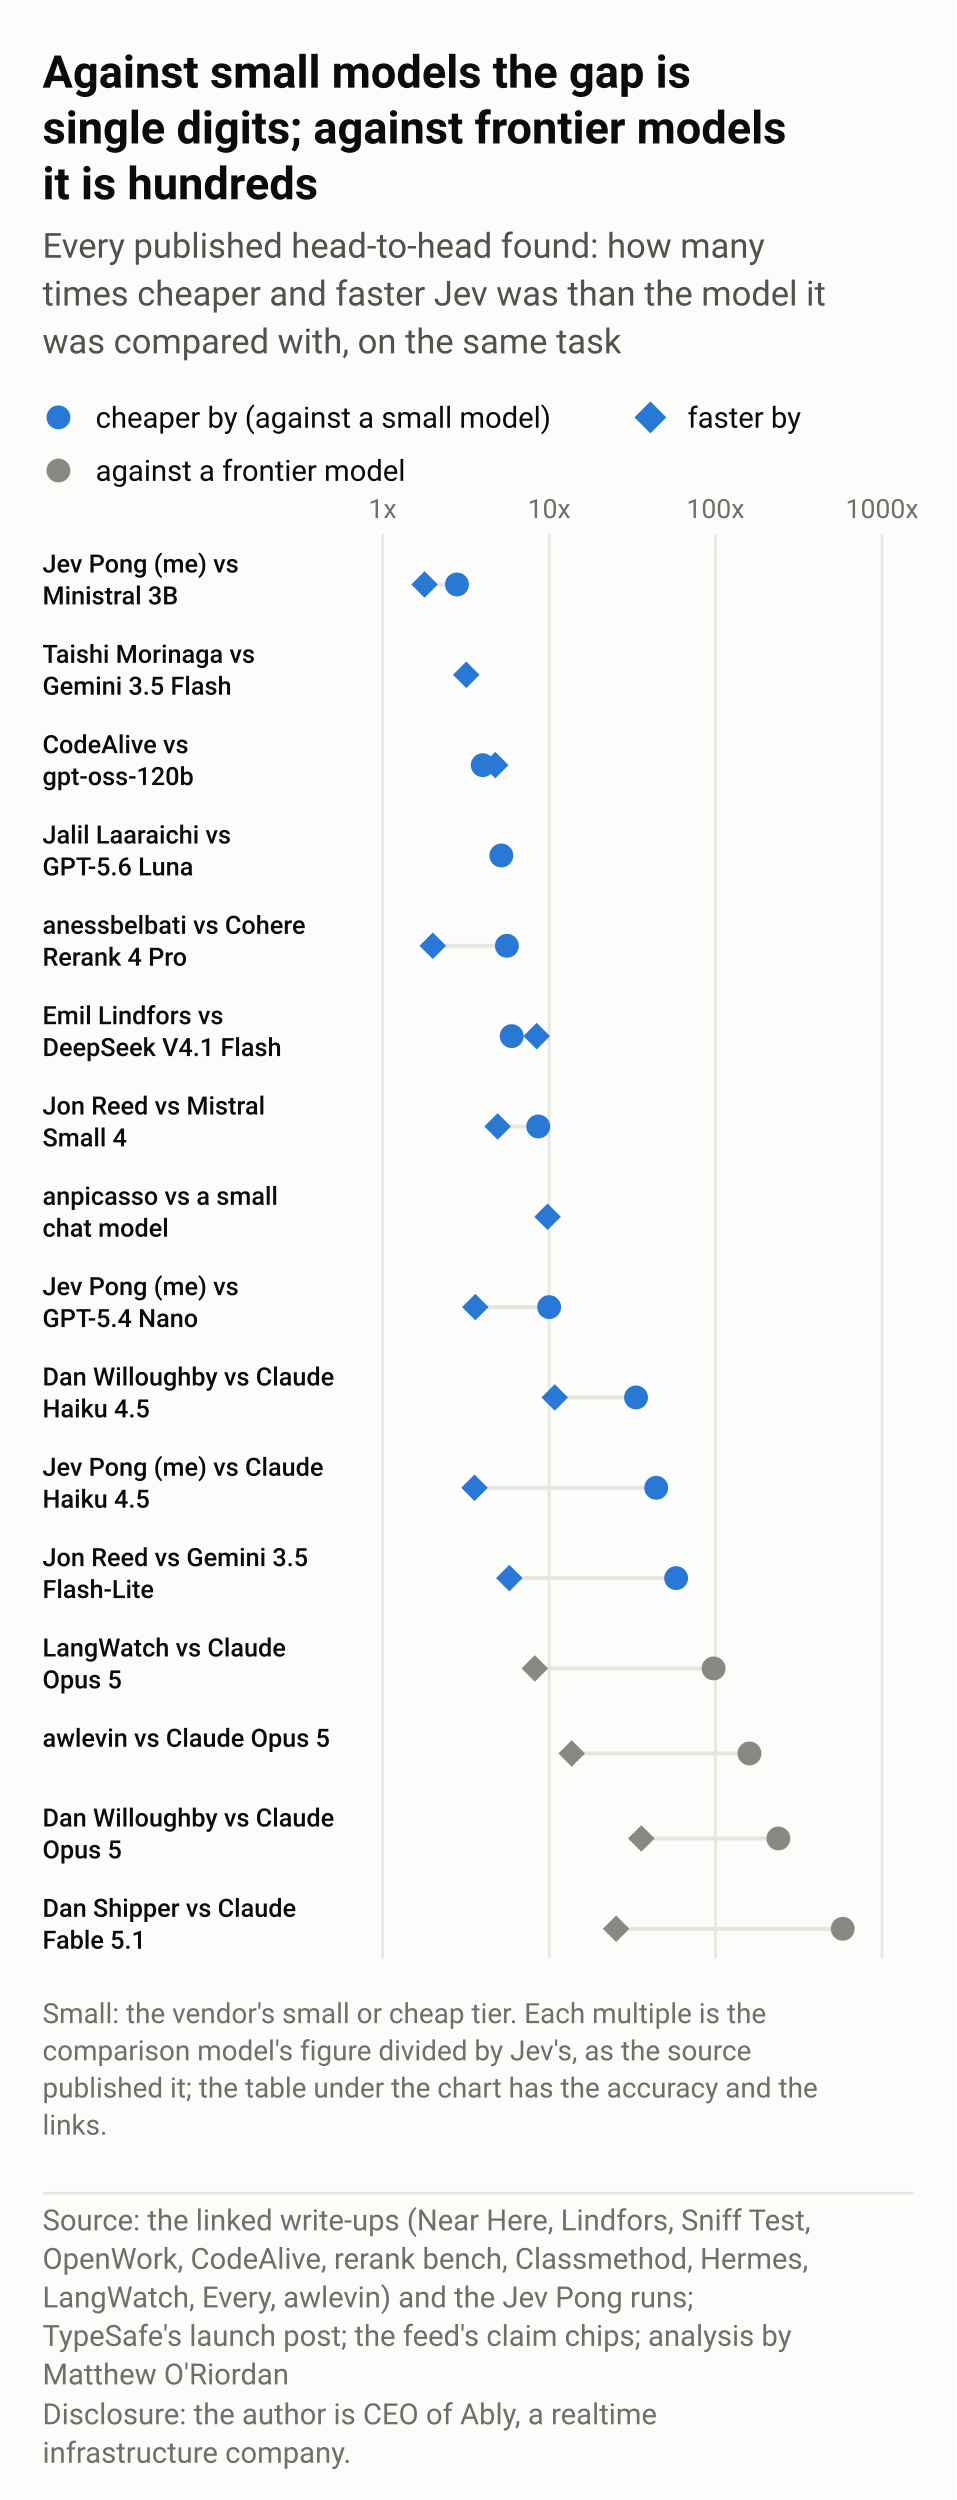
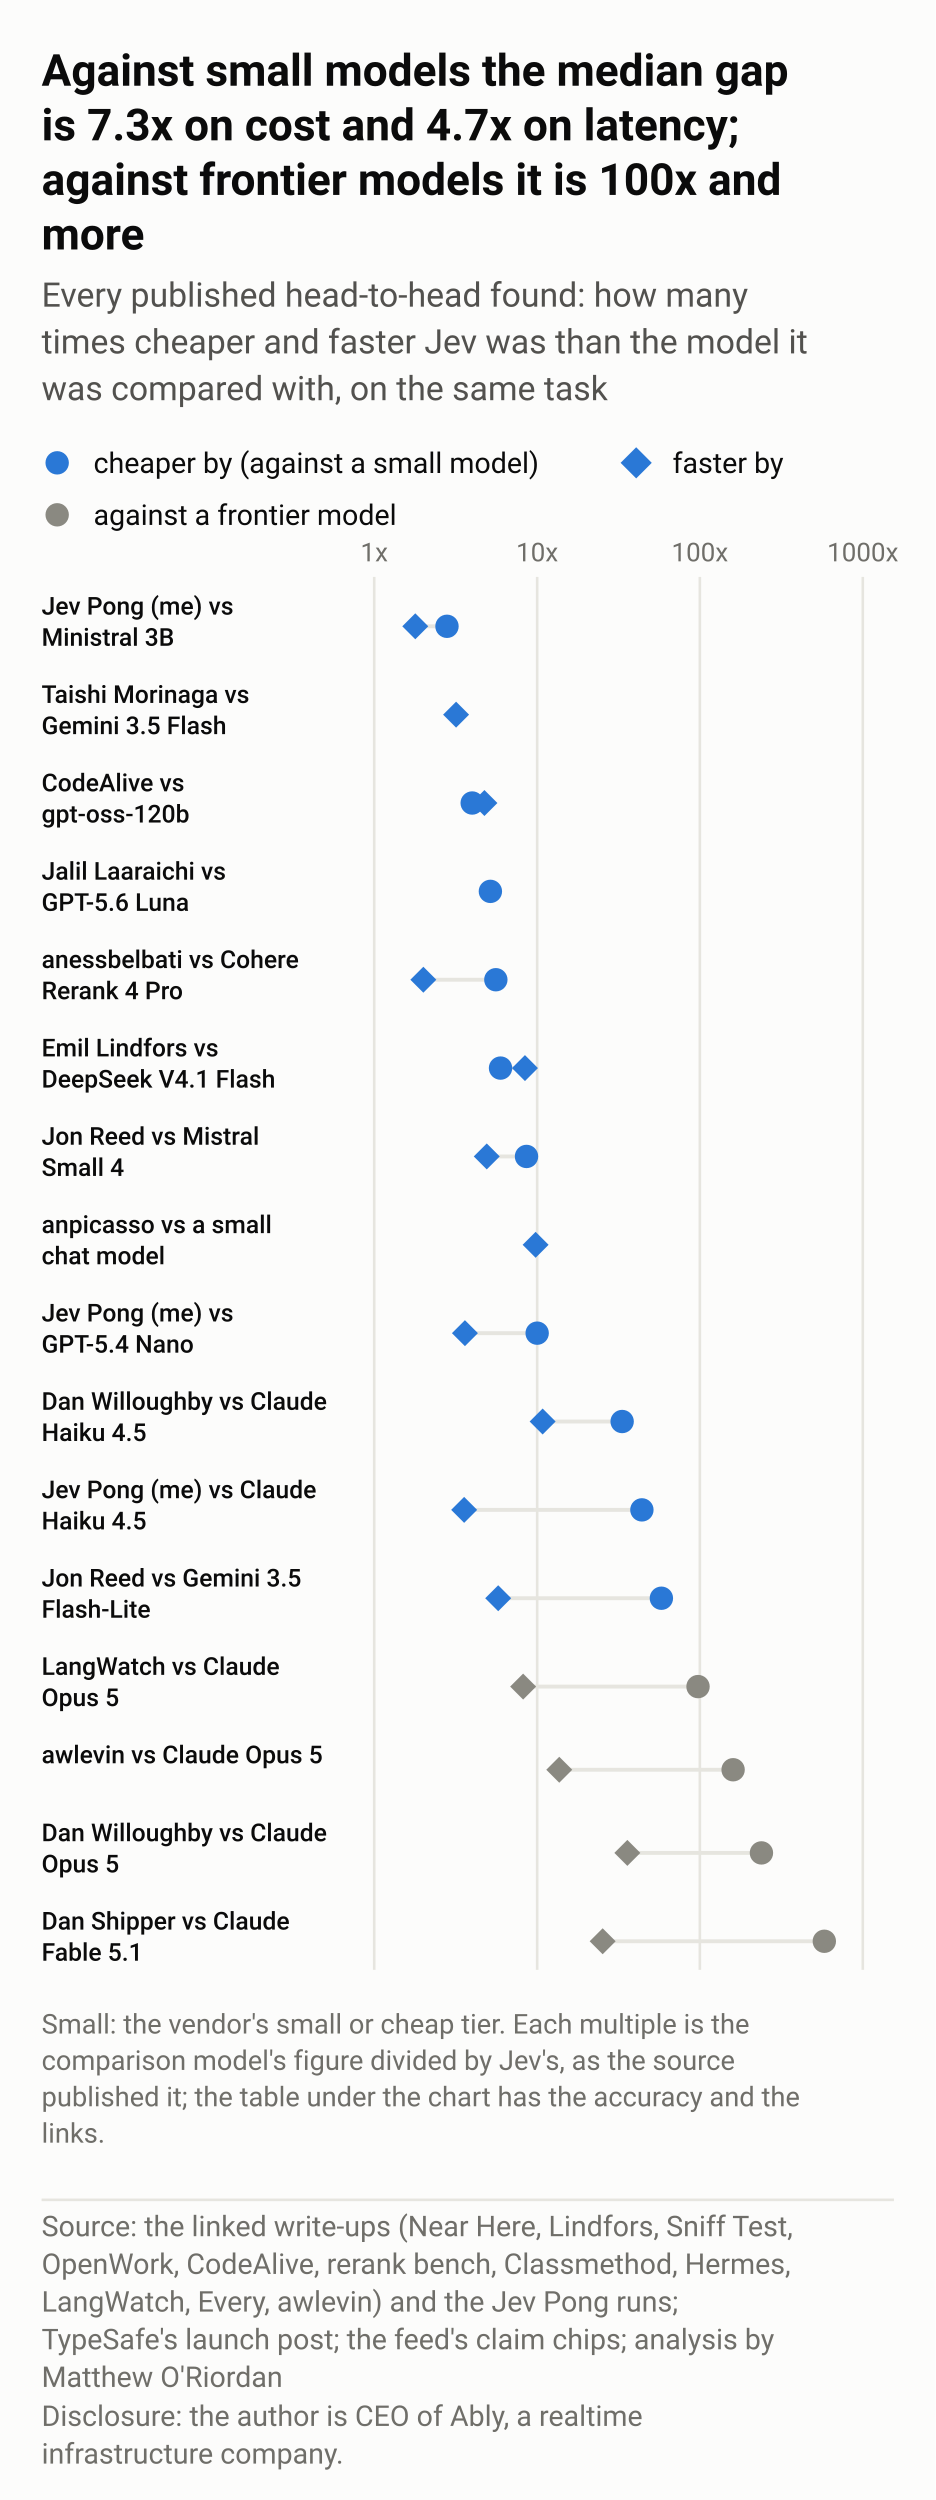
- <svg xmlns="http://www.w3.org/2000/svg" viewBox="0 0 360 941" width="360" height="941" role="img" aria-labeledby="18-nlight-t 18-nlight-d" font-family="Manrope, ui-sans-serif, system-ui, -apple-system, 'Segoe UI', Roboto, Helvetica, Arial, sans-serif">
-   <rect x="0" y="0" width="360" height="941" fill="#fcfcfb" />
-   <text x="16" y="33" font-size="17" font-weight="700" fill="#0b0b0b">Against small models the gap is</text>
-   <text x="16" y="54" font-size="17" font-weight="700" fill="#0b0b0b">single digits; against frontier models</text>
-   <text x="16" y="75" font-size="17" font-weight="700" fill="#0b0b0b">it is hundreds</text>
-   <text x="16" y="97" font-size="13" fill="#52514e">Every published head-to-head found: how many</text>
-   <text x="16" y="115" font-size="13" fill="#52514e">times cheaper and faster Jev was than the model it</text>
-   <text x="16" y="133" font-size="13" fill="#52514e">was compared with, on the same task</text>
-   <circle cx="22" cy="157.1" r="4.5" fill="#2a78d6" />
-   <text x="36" y="161" font-size="11" fill="#0b0b0b">cheaper by (against a small model)</text>
-   <path d="M244.8 151.1l6 6l-6 6l-6 -6z" fill="#2a78d6" />
-   <text x="258.8" y="161" font-size="11" fill="#0b0b0b">faster by</text>
-   <circle cx="22" cy="177.1" r="4.5" fill="#8a8981" />
-   <text x="36" y="181" font-size="11" fill="#0b0b0b">against a frontier model</text>
-   <line x1="144" y1="201" x2="144" y2="737" stroke-width="1" stroke="#e6e5df" />
-   <text x="144" y="195" font-size="10" text-anchor="middle" fill="#6f6e69">1x</text>
-   <line x1="206.7" y1="201" x2="206.7" y2="737" stroke-width="1" stroke="#e6e5df" />
-   <text x="206.7" y="195" font-size="10" text-anchor="middle" fill="#6f6e69">10x</text>
-   <line x1="269.3" y1="201" x2="269.3" y2="737" stroke-width="1" stroke="#e6e5df" />
-   <text x="269.3" y="195" font-size="10" text-anchor="middle" fill="#6f6e69">100x</text>
-   <line x1="332" y1="201" x2="332" y2="737" stroke-width="1" stroke="#e6e5df" />
-   <text x="332" y="195" font-size="10" text-anchor="middle" fill="#6f6e69">1000x</text>
-   <text x="16" y="215.5" font-size="9.5" font-weight="500" fill="#0b0b0b">Jev Pong (me) vs</text>
-   <text x="16" y="227.5" font-size="9.5" font-weight="500" fill="#0b0b0b">Ministral 3B</text>
-   <line x1="159.8" y1="220" x2="172" y2="220" stroke-width="1.5" stroke="#e6e5df" />
-   <circle cx="172" cy="220" r="4.5" fill="#2a78d6" />
-   <path d="M159.8 215l5 5l-5 5l-5 -5z" fill="#2a78d6" />
-   <text x="16" y="249.5" font-size="9.5" font-weight="500" fill="#0b0b0b">Taishi Morinaga vs</text>
-   <text x="16" y="261.5" font-size="9.5" font-weight="500" fill="#0b0b0b">Gemini 3.5 Flash</text>
-   <path d="M175.5 249l5 5l-5 5l-5 -5z" fill="#2a78d6" />
-   <text x="16" y="283.5" font-size="9.5" font-weight="500" fill="#0b0b0b">CodeAlive vs</text>
-   <text x="16" y="295.5" font-size="9.5" font-weight="500" fill="#0b0b0b">gpt-oss-120b</text>
-   <line x1="181.7" y1="288" x2="186.4" y2="288" stroke-width="1.5" stroke="#e6e5df" />
-   <circle cx="181.7" cy="288" r="4.5" fill="#2a78d6" />
-   <path d="M186.4 283l5 5l-5 5l-5 -5z" fill="#2a78d6" />
-   <text x="16" y="317.5" font-size="9.5" font-weight="500" fill="#0b0b0b">Jalil Laaraichi vs</text>
-   <text x="16" y="329.5" font-size="9.5" font-weight="500" fill="#0b0b0b">GPT-5.6 Luna</text>
-   <circle cx="188.7" cy="322" r="4.5" fill="#2a78d6" />
-   <text x="16" y="351.5" font-size="9.5" font-weight="500" fill="#0b0b0b">anessbelbati vs Cohere</text>
-   <text x="16" y="363.5" font-size="9.5" font-weight="500" fill="#0b0b0b">Rerank 4 Pro</text>
-   <line x1="162.9" y1="356" x2="190.8" y2="356" stroke-width="1.5" stroke="#e6e5df" />
-   <circle cx="190.8" cy="356" r="4.5" fill="#2a78d6" />
-   <path d="M162.9 351l5 5l-5 5l-5 -5z" fill="#2a78d6" />
-   <text x="16" y="385.5" font-size="9.5" font-weight="500" fill="#0b0b0b">Emil Lindfors vs</text>
-   <text x="16" y="397.5" font-size="9.5" font-weight="500" fill="#0b0b0b">DeepSeek V4.1 Flash</text>
-   <line x1="192.6" y1="390" x2="202" y2="390" stroke-width="1.5" stroke="#e6e5df" />
-   <circle cx="192.6" cy="390" r="4.5" fill="#2a78d6" />
-   <path d="M202 385l5 5l-5 5l-5 -5z" fill="#2a78d6" />
-   <text x="16" y="419.5" font-size="9.5" font-weight="500" fill="#0b0b0b">Jon Reed vs Mistral</text>
-   <text x="16" y="431.5" font-size="9.5" font-weight="500" fill="#0b0b0b">Small 4</text>
-   <line x1="187.3" y1="424" x2="202.6" y2="424" stroke-width="1.5" stroke="#e6e5df" />
-   <circle cx="202.6" cy="424" r="4.5" fill="#2a78d6" />
-   <path d="M187.3 419l5 5l-5 5l-5 -5z" fill="#2a78d6" />
-   <text x="16" y="453.5" font-size="9.5" font-weight="500" fill="#0b0b0b">anpicasso vs a small</text>
-   <text x="16" y="465.5" font-size="9.5" font-weight="500" fill="#0b0b0b">chat model</text>
-   <path d="M206.1 453l5 5l-5 5l-5 -5z" fill="#2a78d6" />
-   <text x="16" y="487.5" font-size="9.5" font-weight="500" fill="#0b0b0b">Jev Pong (me) vs</text>
-   <text x="16" y="499.5" font-size="9.5" font-weight="500" fill="#0b0b0b">GPT-5.4 Nano</text>
-   <line x1="178.9" y1="492" x2="206.7" y2="492" stroke-width="1.5" stroke="#e6e5df" />
-   <circle cx="206.7" cy="492" r="4.5" fill="#2a78d6" />
-   <path d="M178.9 487l5 5l-5 5l-5 -5z" fill="#2a78d6" />
-   <text x="16" y="521.5" font-size="9.5" font-weight="500" fill="#0b0b0b">Dan Willoughby vs Claude</text>
-   <text x="16" y="533.5" font-size="9.5" font-weight="500" fill="#0b0b0b">Haiku 4.5</text>
-   <line x1="208.8" y1="526" x2="239.4" y2="526" stroke-width="1.5" stroke="#e6e5df" />
-   <circle cx="239.4" cy="526" r="4.5" fill="#2a78d6" />
-   <path d="M208.8 521l5 5l-5 5l-5 -5z" fill="#2a78d6" />
-   <text x="16" y="555.5" font-size="9.5" font-weight="500" fill="#0b0b0b">Jev Pong (me) vs Claude</text>
-   <text x="16" y="567.5" font-size="9.5" font-weight="500" fill="#0b0b0b">Haiku 4.5</text>
-   <line x1="178.6" y1="560" x2="247" y2="560" stroke-width="1.5" stroke="#e6e5df" />
-   <circle cx="247" cy="560" r="4.5" fill="#2a78d6" />
-   <path d="M178.6 555l5 5l-5 5l-5 -5z" fill="#2a78d6" />
-   <text x="16" y="589.5" font-size="9.5" font-weight="500" fill="#0b0b0b">Jon Reed vs Gemini 3.5</text>
-   <text x="16" y="601.5" font-size="9.5" font-weight="500" fill="#0b0b0b">Flash-Lite</text>
-   <line x1="191.7" y1="594" x2="254.5" y2="594" stroke-width="1.5" stroke="#e6e5df" />
-   <circle cx="254.5" cy="594" r="4.5" fill="#2a78d6" />
-   <path d="M191.7 589l5 5l-5 5l-5 -5z" fill="#2a78d6" />
-   <text x="16" y="623.5" font-size="9.5" font-weight="500" fill="#0b0b0b">LangWatch vs Claude</text>
-   <text x="16" y="635.5" font-size="9.5" font-weight="500" fill="#0b0b0b">Opus 5</text>
-   <line x1="201.3" y1="628" x2="268.6" y2="628" stroke-width="1.5" stroke="#e6e5df" />
-   <circle cx="268.6" cy="628" r="4.5" fill="#8a8981" />
-   <path d="M201.3 623l5 5l-5 5l-5 -5z" fill="#8a8981" />
-   <text x="16" y="657.5" font-size="9.5" font-weight="500" fill="#0b0b0b">awlevin vs Claude Opus 5</text>
-   <line x1="215.2" y1="660" x2="282.1" y2="660" stroke-width="1.5" stroke="#e6e5df" />
-   <circle cx="282.1" cy="660" r="4.5" fill="#8a8981" />
-   <path d="M215.2 655l5 5l-5 5l-5 -5z" fill="#8a8981" />
-   <text x="16" y="687.5" font-size="9.5" font-weight="500" fill="#0b0b0b">Dan Willoughby vs Claude</text>
-   <text x="16" y="699.5" font-size="9.5" font-weight="500" fill="#0b0b0b">Opus 5</text>
-   <line x1="241.4" y1="692" x2="293" y2="692" stroke-width="1.5" stroke="#e6e5df" />
-   <circle cx="293" cy="692" r="4.5" fill="#8a8981" />
-   <path d="M241.4 687l5 5l-5 5l-5 -5z" fill="#8a8981" />
-   <text x="16" y="721.5" font-size="9.5" font-weight="500" fill="#0b0b0b">Dan Shipper vs Claude</text>
-   <text x="16" y="733.5" font-size="9.5" font-weight="500" fill="#0b0b0b">Fable 5.1</text>
-   <line x1="231.9" y1="726" x2="317.2" y2="726" stroke-width="1.5" stroke="#e6e5df" />
-   <circle cx="317.2" cy="726" r="4.5" fill="#8a8981" />
-   <path d="M231.9 721l5 5l-5 5l-5 -5z" fill="#8a8981" />
-   <text x="16" y="761.5" font-size="10.5" fill="#6f6e69">Small: the vendor's small or cheap tier. Each multiple is the</text>
-   <text x="16" y="775.5" font-size="10.5" fill="#6f6e69">comparison model's figure divided by Jev's, as the source</text>
-   <text x="16" y="789.5" font-size="10.5" fill="#6f6e69">published it; the table under the chart has the accuracy and the</text>
-   <text x="16" y="803.5" font-size="10.5" fill="#6f6e69">links.</text>
-   <line x1="16" y1="825.5" x2="344" y2="825.5" stroke-width="1" stroke="#e6e5df" />
-   <text x="16" y="839.5" font-size="11" fill="#6f6e69">Source: the linked write-ups (Near Here, Lindfors, Sniff Test,</text>
-   <text x="16" y="854" font-size="11" fill="#6f6e69">OpenWork, CodeAlive, rerank bench, Classmethod, Hermes,</text>
-   <text x="16" y="868.5" font-size="11" fill="#6f6e69">LangWatch, Every, awlevin) and the Jev Pong runs;</text>
-   <text x="16" y="883" font-size="11" fill="#6f6e69">TypeSafe's launch post; the feed's claim chips; analysis by</text>
-   <text x="16" y="897.5" font-size="11" fill="#6f6e69">Matthew O'Riordan</text>
-   <text x="16" y="912.5" font-size="11" fill="#6f6e69">Disclosure: the author is CEO of Ably, a realtime</text>
-   <text x="16" y="927" font-size="11" fill="#6f6e69">infrastructure company.</text>
+ <svg xmlns="http://www.w3.org/2000/svg" viewBox="0 0 360 962" width="360" height="962" role="img" aria-labeledby="18-nlight-t 18-nlight-d" font-family="Manrope, ui-sans-serif, system-ui, -apple-system, 'Segoe UI', Roboto, Helvetica, Arial, sans-serif">
+   <rect x="0" y="0" width="360" height="962" fill="#fcfcfb" />
+   <text x="16" y="33" font-size="17" font-weight="700" fill="#0b0b0b">Against small models the median gap</text>
+   <text x="16" y="54" font-size="17" font-weight="700" fill="#0b0b0b">is 7.3x on cost and 4.7x on latency;</text>
+   <text x="16" y="75" font-size="17" font-weight="700" fill="#0b0b0b">against frontier models it is 100x and</text>
+   <text x="16" y="96" font-size="17" font-weight="700" fill="#0b0b0b">more</text>
+   <text x="16" y="118" font-size="13" fill="#52514e">Every published head-to-head found: how many</text>
+   <text x="16" y="136" font-size="13" fill="#52514e">times cheaper and faster Jev was than the model it</text>
+   <text x="16" y="154" font-size="13" fill="#52514e">was compared with, on the same task</text>
+   <circle cx="22" cy="178.1" r="4.5" fill="#2a78d6" />
+   <text x="36" y="182" font-size="11" fill="#0b0b0b">cheaper by (against a small model)</text>
+   <path d="M244.8 172.1l6 6l-6 6l-6 -6z" fill="#2a78d6" />
+   <text x="258.8" y="182" font-size="11" fill="#0b0b0b">faster by</text>
+   <circle cx="22" cy="198.1" r="4.5" fill="#8a8981" />
+   <text x="36" y="202" font-size="11" fill="#0b0b0b">against a frontier model</text>
+   <line x1="144" y1="222" x2="144" y2="758" stroke-width="1" stroke="#e6e5df" />
+   <text x="144" y="216" font-size="10" text-anchor="middle" fill="#6f6e69">1x</text>
+   <line x1="206.7" y1="222" x2="206.7" y2="758" stroke-width="1" stroke="#e6e5df" />
+   <text x="206.7" y="216" font-size="10" text-anchor="middle" fill="#6f6e69">10x</text>
+   <line x1="269.3" y1="222" x2="269.3" y2="758" stroke-width="1" stroke="#e6e5df" />
+   <text x="269.3" y="216" font-size="10" text-anchor="middle" fill="#6f6e69">100x</text>
+   <line x1="332" y1="222" x2="332" y2="758" stroke-width="1" stroke="#e6e5df" />
+   <text x="332" y="216" font-size="10" text-anchor="middle" fill="#6f6e69">1000x</text>
+   <text x="16" y="236.5" font-size="9.5" font-weight="500" fill="#0b0b0b">Jev Pong (me) vs</text>
+   <text x="16" y="248.5" font-size="9.5" font-weight="500" fill="#0b0b0b">Ministral 3B</text>
+   <line x1="159.8" y1="241" x2="172" y2="241" stroke-width="1.5" stroke="#e6e5df" />
+   <circle cx="172" cy="241" r="4.5" fill="#2a78d6" />
+   <path d="M159.8 236l5 5l-5 5l-5 -5z" fill="#2a78d6" />
+   <text x="16" y="270.5" font-size="9.5" font-weight="500" fill="#0b0b0b">Taishi Morinaga vs</text>
+   <text x="16" y="282.5" font-size="9.5" font-weight="500" fill="#0b0b0b">Gemini 3.5 Flash</text>
+   <path d="M175.5 270l5 5l-5 5l-5 -5z" fill="#2a78d6" />
+   <text x="16" y="304.5" font-size="9.5" font-weight="500" fill="#0b0b0b">CodeAlive vs</text>
+   <text x="16" y="316.5" font-size="9.5" font-weight="500" fill="#0b0b0b">gpt-oss-120b</text>
+   <line x1="181.7" y1="309" x2="186.4" y2="309" stroke-width="1.5" stroke="#e6e5df" />
+   <circle cx="181.7" cy="309" r="4.5" fill="#2a78d6" />
+   <path d="M186.4 304l5 5l-5 5l-5 -5z" fill="#2a78d6" />
+   <text x="16" y="338.5" font-size="9.5" font-weight="500" fill="#0b0b0b">Jalil Laaraichi vs</text>
+   <text x="16" y="350.5" font-size="9.5" font-weight="500" fill="#0b0b0b">GPT-5.6 Luna</text>
+   <circle cx="188.7" cy="343" r="4.5" fill="#2a78d6" />
+   <text x="16" y="372.5" font-size="9.5" font-weight="500" fill="#0b0b0b">anessbelbati vs Cohere</text>
+   <text x="16" y="384.5" font-size="9.5" font-weight="500" fill="#0b0b0b">Rerank 4 Pro</text>
+   <line x1="162.9" y1="377" x2="190.8" y2="377" stroke-width="1.5" stroke="#e6e5df" />
+   <circle cx="190.8" cy="377" r="4.5" fill="#2a78d6" />
+   <path d="M162.9 372l5 5l-5 5l-5 -5z" fill="#2a78d6" />
+   <text x="16" y="406.5" font-size="9.5" font-weight="500" fill="#0b0b0b">Emil Lindfors vs</text>
+   <text x="16" y="418.5" font-size="9.5" font-weight="500" fill="#0b0b0b">DeepSeek V4.1 Flash</text>
+   <line x1="192.6" y1="411" x2="202" y2="411" stroke-width="1.5" stroke="#e6e5df" />
+   <circle cx="192.6" cy="411" r="4.5" fill="#2a78d6" />
+   <path d="M202 406l5 5l-5 5l-5 -5z" fill="#2a78d6" />
+   <text x="16" y="440.5" font-size="9.5" font-weight="500" fill="#0b0b0b">Jon Reed vs Mistral</text>
+   <text x="16" y="452.5" font-size="9.5" font-weight="500" fill="#0b0b0b">Small 4</text>
+   <line x1="187.3" y1="445" x2="202.6" y2="445" stroke-width="1.5" stroke="#e6e5df" />
+   <circle cx="202.6" cy="445" r="4.5" fill="#2a78d6" />
+   <path d="M187.3 440l5 5l-5 5l-5 -5z" fill="#2a78d6" />
+   <text x="16" y="474.5" font-size="9.5" font-weight="500" fill="#0b0b0b">anpicasso vs a small</text>
+   <text x="16" y="486.5" font-size="9.5" font-weight="500" fill="#0b0b0b">chat model</text>
+   <path d="M206.1 474l5 5l-5 5l-5 -5z" fill="#2a78d6" />
+   <text x="16" y="508.5" font-size="9.5" font-weight="500" fill="#0b0b0b">Jev Pong (me) vs</text>
+   <text x="16" y="520.5" font-size="9.5" font-weight="500" fill="#0b0b0b">GPT-5.4 Nano</text>
+   <line x1="178.9" y1="513" x2="206.7" y2="513" stroke-width="1.5" stroke="#e6e5df" />
+   <circle cx="206.7" cy="513" r="4.5" fill="#2a78d6" />
+   <path d="M178.9 508l5 5l-5 5l-5 -5z" fill="#2a78d6" />
+   <text x="16" y="542.5" font-size="9.5" font-weight="500" fill="#0b0b0b">Dan Willoughby vs Claude</text>
+   <text x="16" y="554.5" font-size="9.5" font-weight="500" fill="#0b0b0b">Haiku 4.5</text>
+   <line x1="208.8" y1="547" x2="239.4" y2="547" stroke-width="1.5" stroke="#e6e5df" />
+   <circle cx="239.4" cy="547" r="4.5" fill="#2a78d6" />
+   <path d="M208.8 542l5 5l-5 5l-5 -5z" fill="#2a78d6" />
+   <text x="16" y="576.5" font-size="9.5" font-weight="500" fill="#0b0b0b">Jev Pong (me) vs Claude</text>
+   <text x="16" y="588.5" font-size="9.5" font-weight="500" fill="#0b0b0b">Haiku 4.5</text>
+   <line x1="178.6" y1="581" x2="247" y2="581" stroke-width="1.5" stroke="#e6e5df" />
+   <circle cx="247" cy="581" r="4.5" fill="#2a78d6" />
+   <path d="M178.6 576l5 5l-5 5l-5 -5z" fill="#2a78d6" />
+   <text x="16" y="610.5" font-size="9.5" font-weight="500" fill="#0b0b0b">Jon Reed vs Gemini 3.5</text>
+   <text x="16" y="622.5" font-size="9.5" font-weight="500" fill="#0b0b0b">Flash-Lite</text>
+   <line x1="191.7" y1="615" x2="254.5" y2="615" stroke-width="1.5" stroke="#e6e5df" />
+   <circle cx="254.5" cy="615" r="4.5" fill="#2a78d6" />
+   <path d="M191.7 610l5 5l-5 5l-5 -5z" fill="#2a78d6" />
+   <text x="16" y="644.5" font-size="9.5" font-weight="500" fill="#0b0b0b">LangWatch vs Claude</text>
+   <text x="16" y="656.5" font-size="9.5" font-weight="500" fill="#0b0b0b">Opus 5</text>
+   <line x1="201.3" y1="649" x2="268.6" y2="649" stroke-width="1.5" stroke="#e6e5df" />
+   <circle cx="268.6" cy="649" r="4.5" fill="#8a8981" />
+   <path d="M201.3 644l5 5l-5 5l-5 -5z" fill="#8a8981" />
+   <text x="16" y="678.5" font-size="9.5" font-weight="500" fill="#0b0b0b">awlevin vs Claude Opus 5</text>
+   <line x1="215.2" y1="681" x2="282.1" y2="681" stroke-width="1.5" stroke="#e6e5df" />
+   <circle cx="282.1" cy="681" r="4.5" fill="#8a8981" />
+   <path d="M215.2 676l5 5l-5 5l-5 -5z" fill="#8a8981" />
+   <text x="16" y="708.5" font-size="9.5" font-weight="500" fill="#0b0b0b">Dan Willoughby vs Claude</text>
+   <text x="16" y="720.5" font-size="9.5" font-weight="500" fill="#0b0b0b">Opus 5</text>
+   <line x1="241.4" y1="713" x2="293" y2="713" stroke-width="1.5" stroke="#e6e5df" />
+   <circle cx="293" cy="713" r="4.5" fill="#8a8981" />
+   <path d="M241.4 708l5 5l-5 5l-5 -5z" fill="#8a8981" />
+   <text x="16" y="742.5" font-size="9.5" font-weight="500" fill="#0b0b0b">Dan Shipper vs Claude</text>
+   <text x="16" y="754.5" font-size="9.5" font-weight="500" fill="#0b0b0b">Fable 5.1</text>
+   <line x1="231.9" y1="747" x2="317.2" y2="747" stroke-width="1.5" stroke="#e6e5df" />
+   <circle cx="317.2" cy="747" r="4.5" fill="#8a8981" />
+   <path d="M231.9 742l5 5l-5 5l-5 -5z" fill="#8a8981" />
+   <text x="16" y="782.5" font-size="10.5" fill="#6f6e69">Small: the vendor's small or cheap tier. Each multiple is the</text>
+   <text x="16" y="796.5" font-size="10.5" fill="#6f6e69">comparison model's figure divided by Jev's, as the source</text>
+   <text x="16" y="810.5" font-size="10.5" fill="#6f6e69">published it; the table under the chart has the accuracy and the</text>
+   <text x="16" y="824.5" font-size="10.5" fill="#6f6e69">links.</text>
+   <line x1="16" y1="846.5" x2="344" y2="846.5" stroke-width="1" stroke="#e6e5df" />
+   <text x="16" y="860.5" font-size="11" fill="#6f6e69">Source: the linked write-ups (Near Here, Lindfors, Sniff Test,</text>
+   <text x="16" y="875" font-size="11" fill="#6f6e69">OpenWork, CodeAlive, rerank bench, Classmethod, Hermes,</text>
+   <text x="16" y="889.5" font-size="11" fill="#6f6e69">LangWatch, Every, awlevin) and the Jev Pong runs;</text>
+   <text x="16" y="904" font-size="11" fill="#6f6e69">TypeSafe's launch post; the feed's claim chips; analysis by</text>
+   <text x="16" y="918.5" font-size="11" fill="#6f6e69">Matthew O'Riordan</text>
+   <text x="16" y="933.5" font-size="11" fill="#6f6e69">Disclosure: the author is CEO of Ably, a realtime</text>
+   <text x="16" y="948" font-size="11" fill="#6f6e69">infrastructure company.</text>
</svg>
